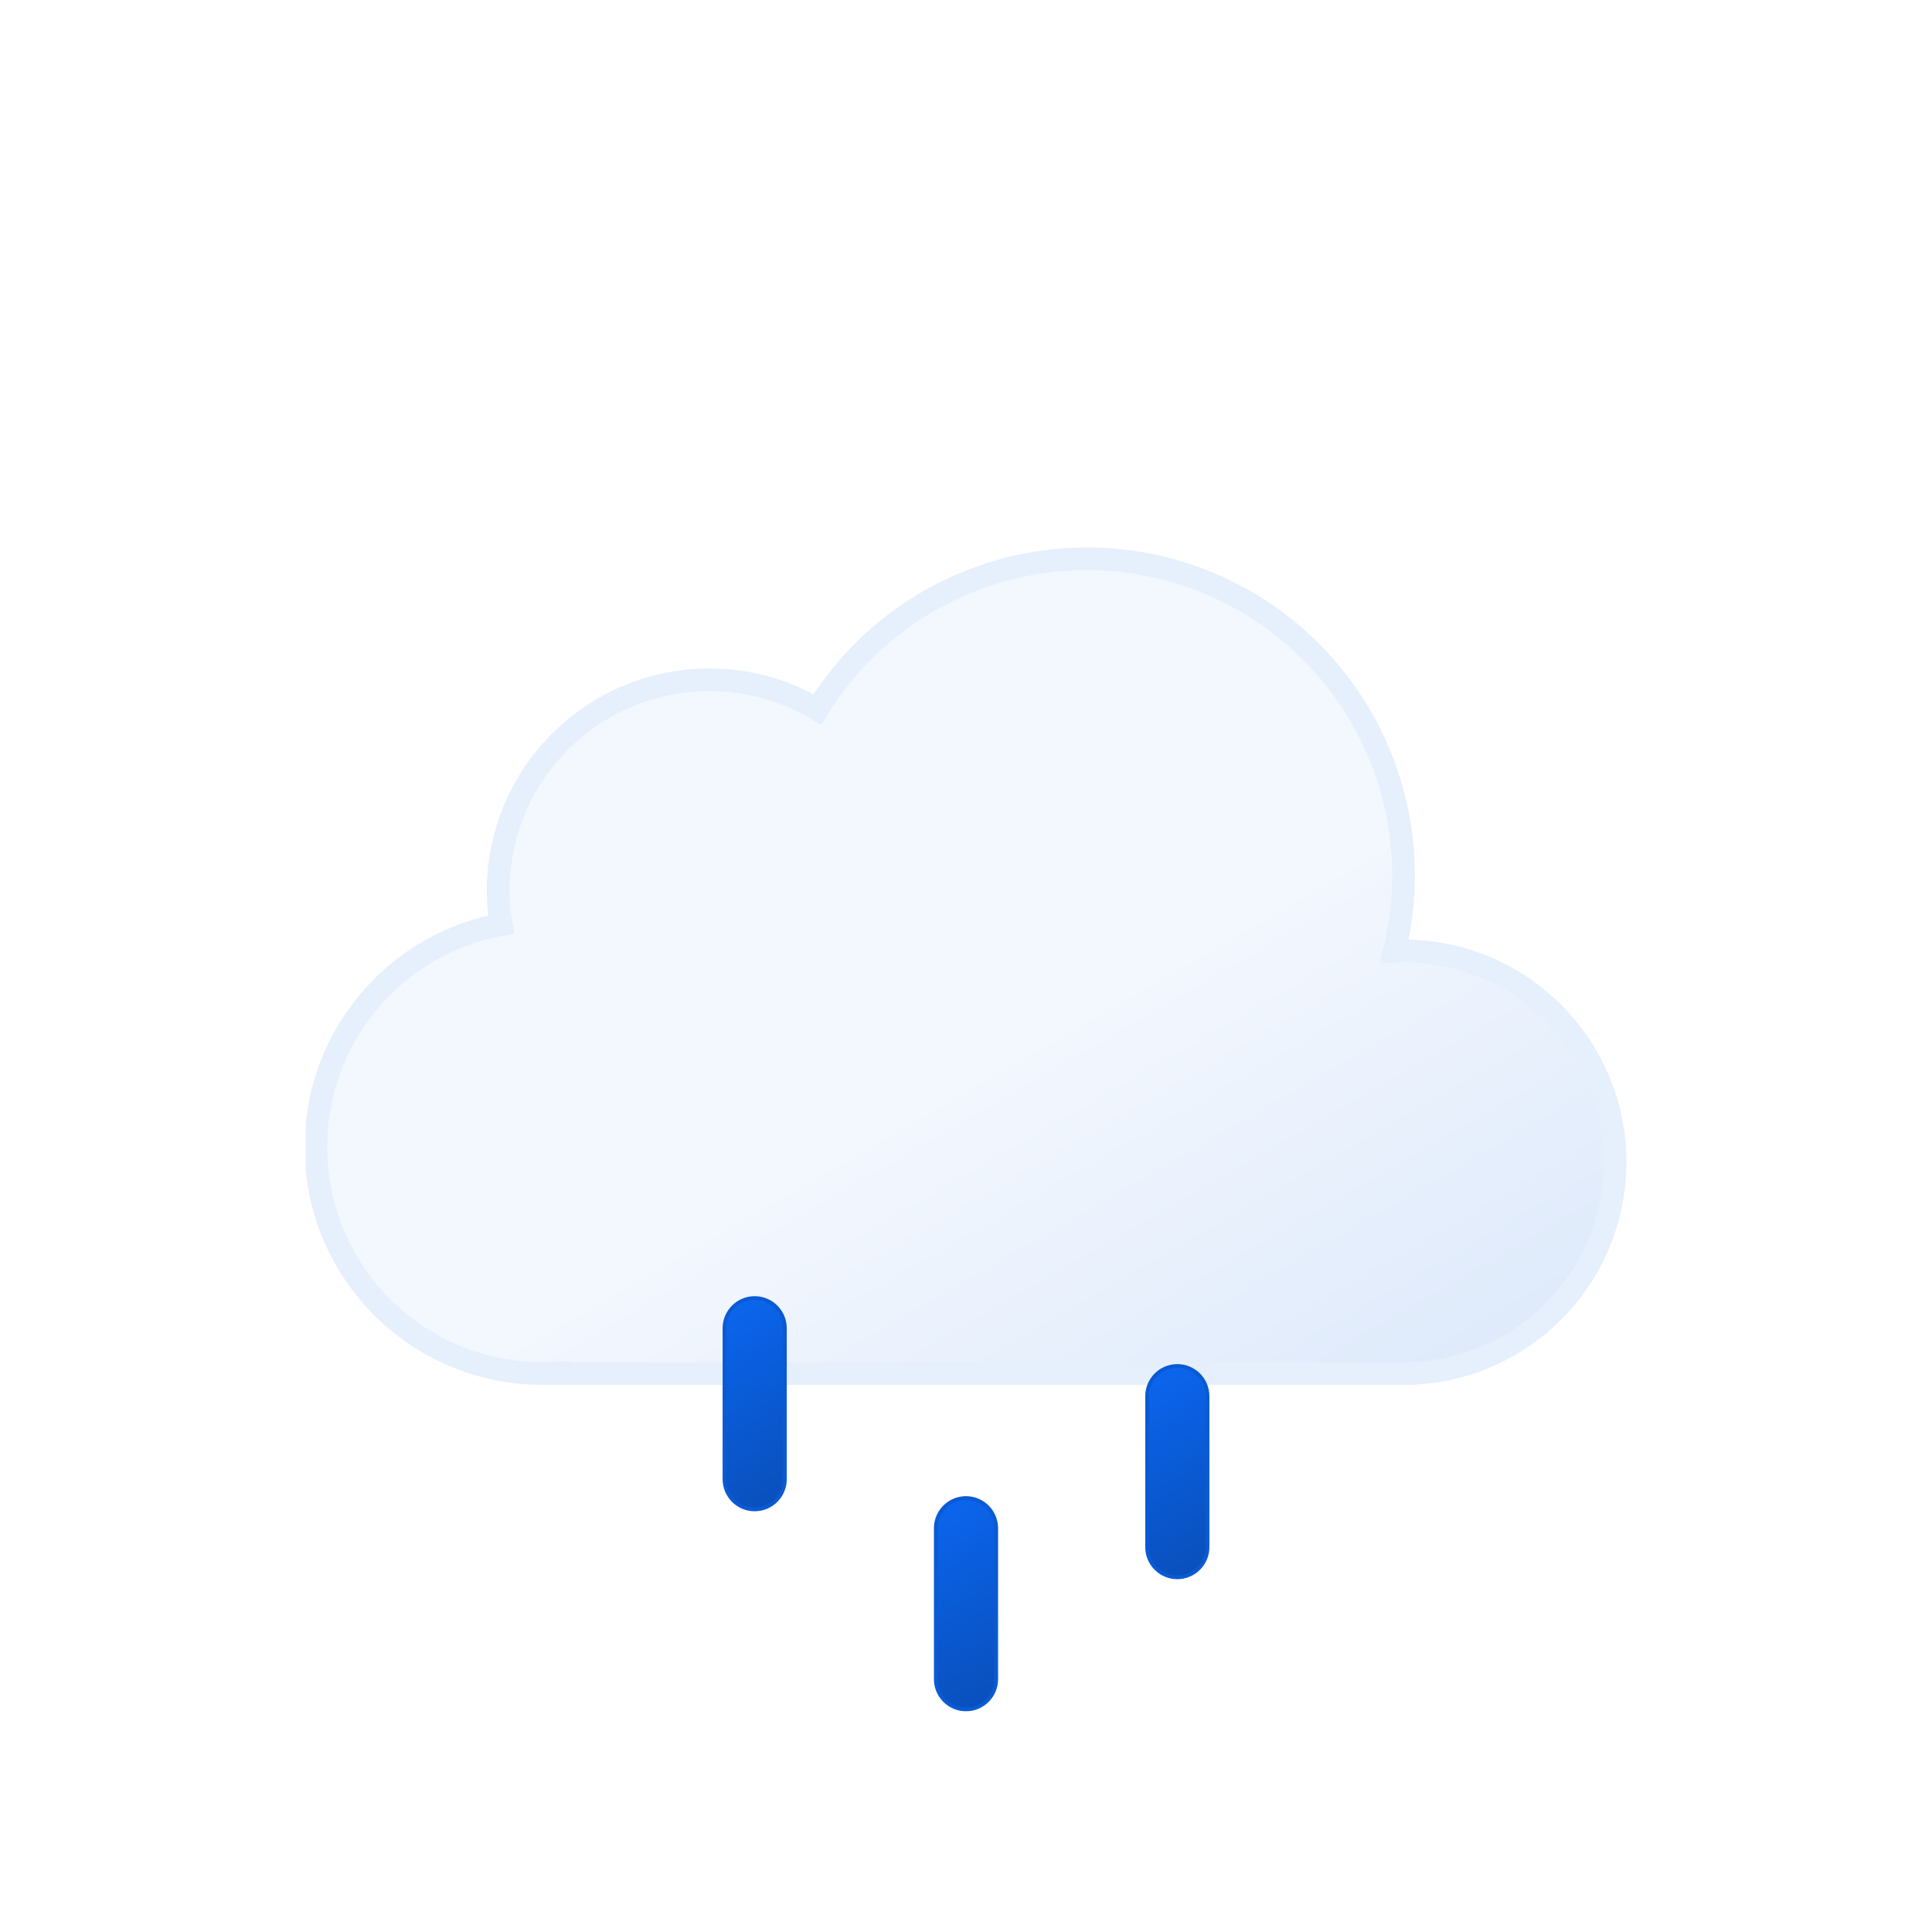
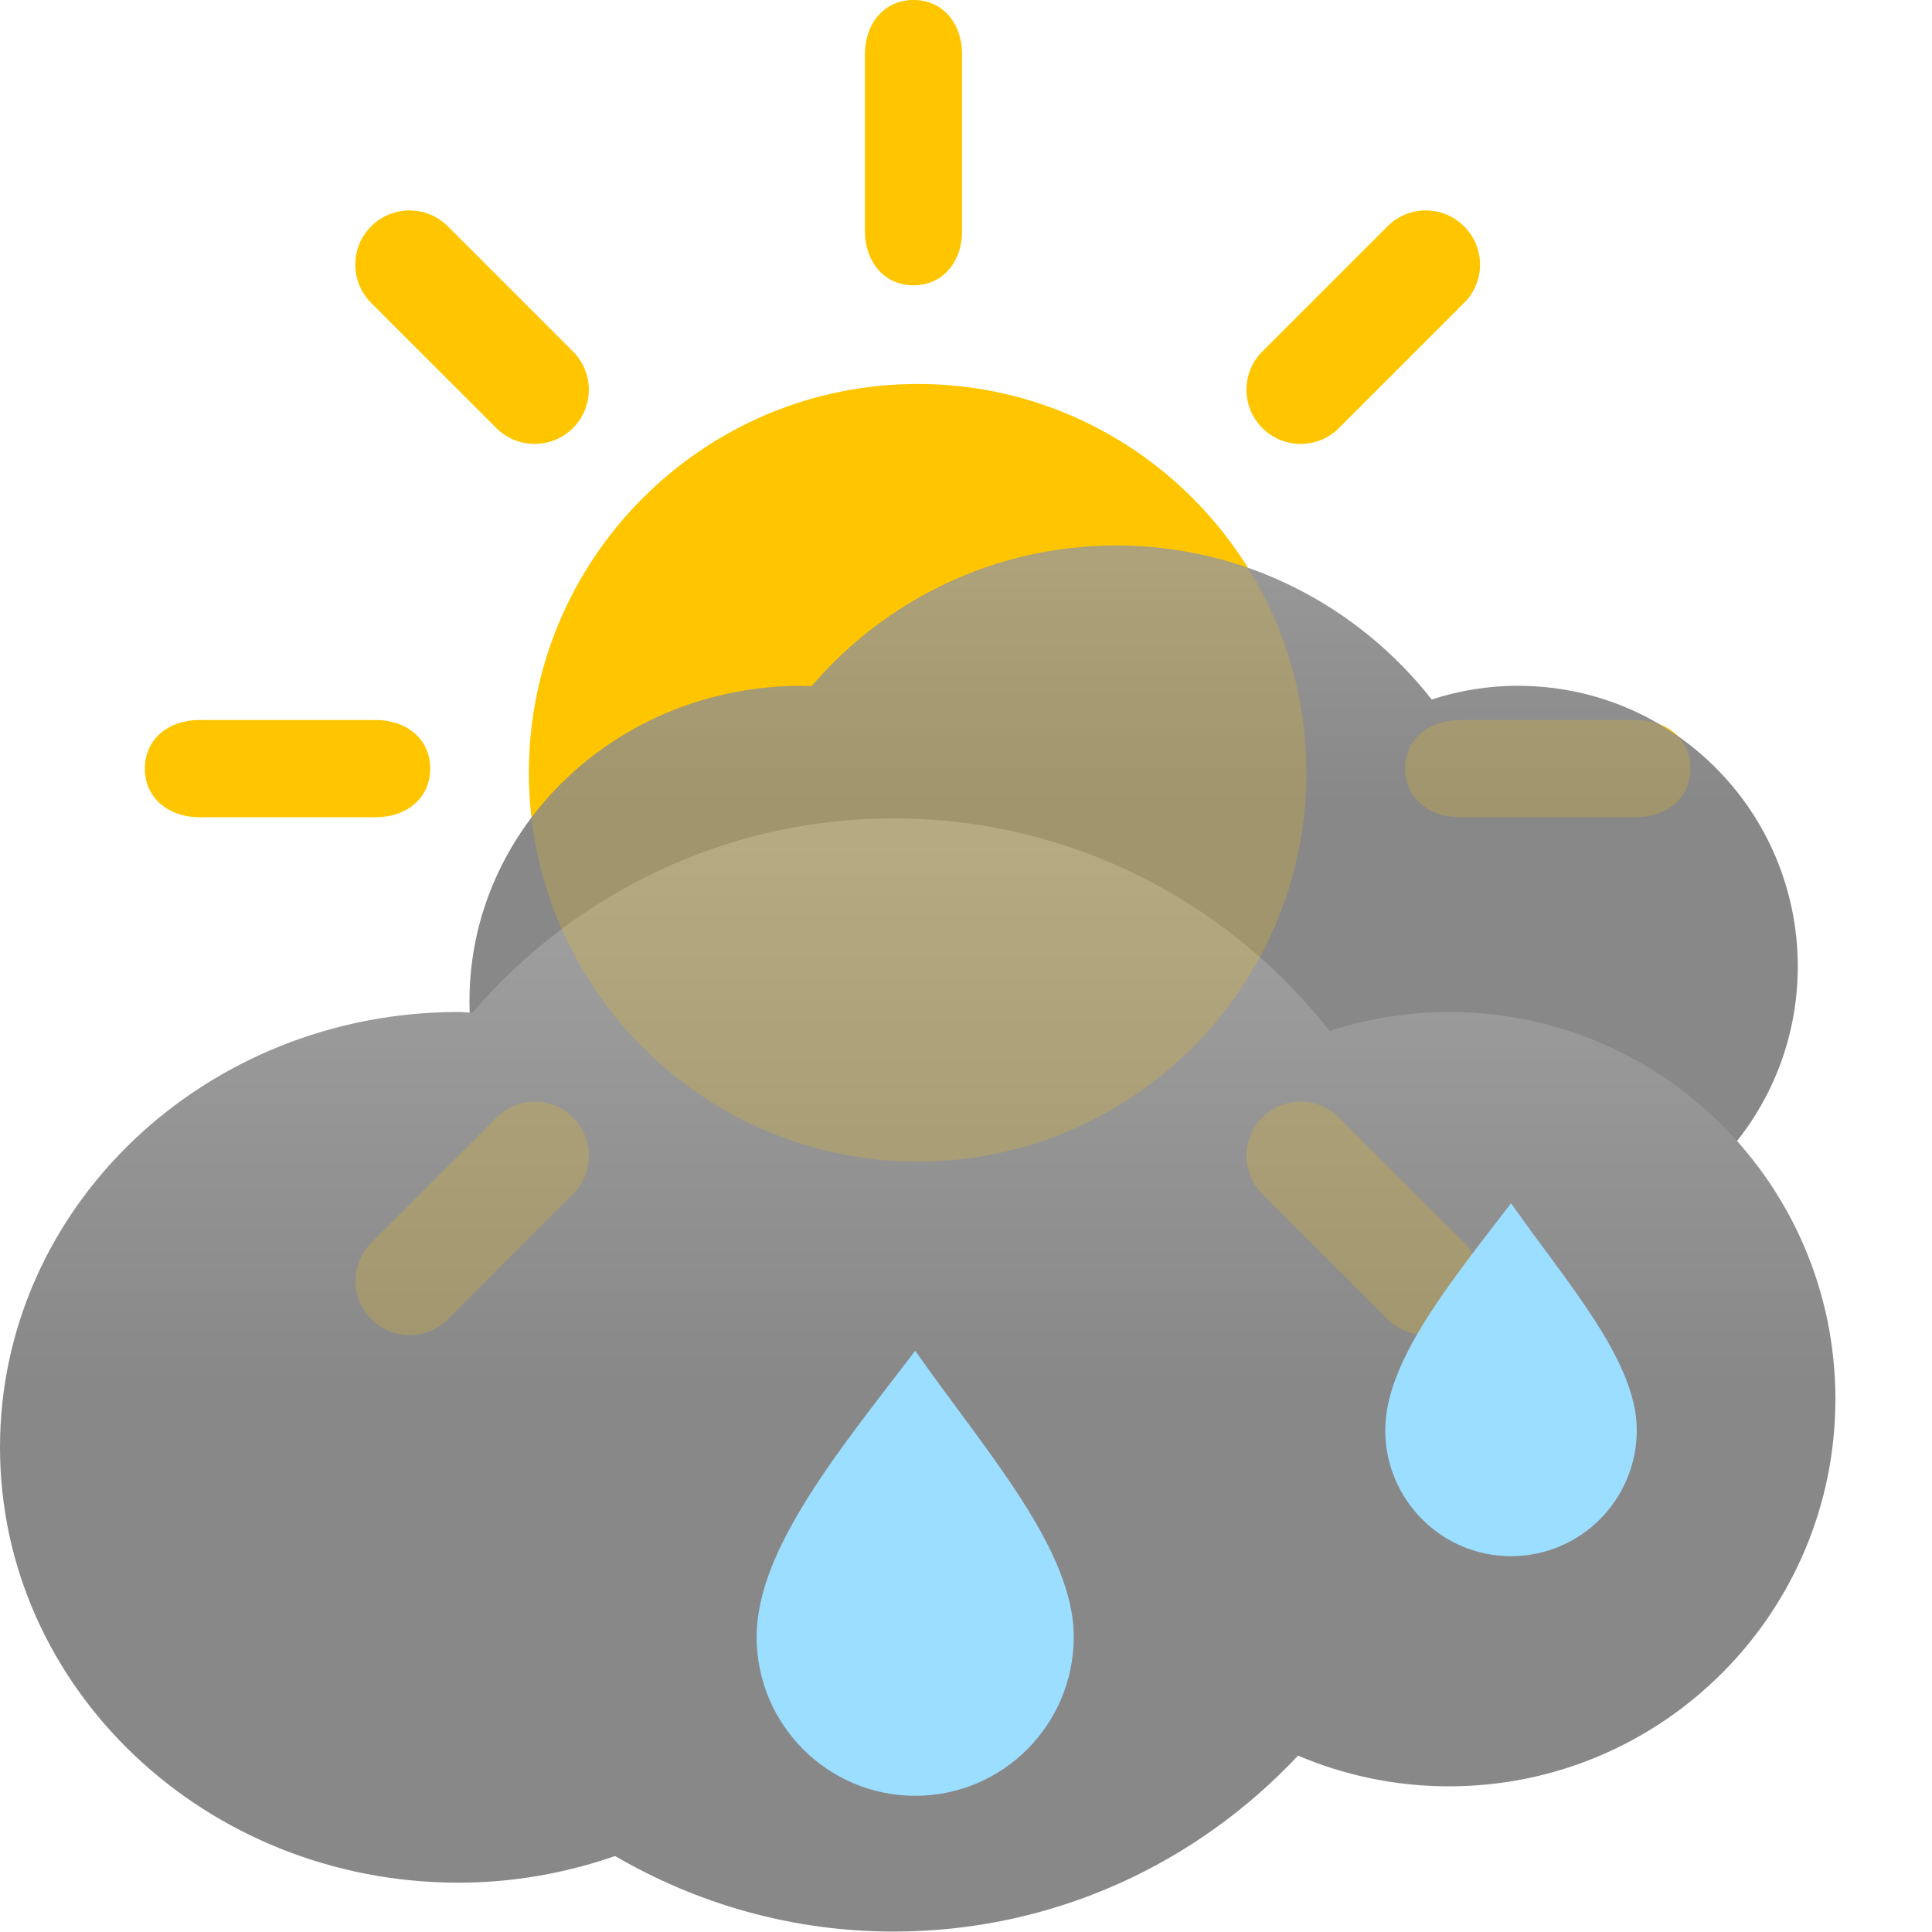
- <svg xmlns="http://www.w3.org/2000/svg" xmlns:xlink="http://www.w3.org/1999/xlink" viewBox="0 0 512 512">
-   <defs>
-     <linearGradient id="i9-a" x1="99.5" x2="232.6" y1="30.7" y2="261.4" gradientUnits="userSpaceOnUse">
-       <stop offset="0" stop-color="#f3f7fe" />
-       <stop offset=".5" stop-color="#f3f7fe" />
-       <stop offset="1" stop-color="#deeafb" />
-     </linearGradient>
-     <linearGradient id="i9-b" x1="1381.3" x2="1399.5" y1="-1144.7" y2="-1097.4" gradientTransform="rotate(-9 8002.567 8233.063)" gradientUnits="userSpaceOnUse">
-       <stop offset="0" stop-color="#0b65ed" />
-       <stop offset=".5" stop-color="#0a5ad4" />
-       <stop offset="1" stop-color="#0950bc" />
-     </linearGradient>
-     <linearGradient xlink:href="#i9-b" id="i9-c" x1="1428.4" x2="1446.6" y1="-1084.7" y2="-1037.4" gradientTransform="rotate(-9 8009.537 8233.037)" />
-     <linearGradient xlink:href="#i9-b" id="i9-d" x1="1489.3" x2="1507.5" y1="-1111.6" y2="-1064.3" gradientTransform="rotate(-9 8016.566 8233.078)" />
-     <symbol id="i9-e" viewBox="0 0 350 222">
-       <path fill="url(#i9-a)" stroke="#e6effc" stroke-miterlimit="10" stroke-width="6" d="m291 107-2.5.1A83.9 83.9 0 00135.6 43 56 56 0 0051 91a56.6 56.6 0 00.8 9A60 60 0 0063 219l4-.2v.2h224a56 56 0 000-112Z" />
-     </symbol>
-     <symbol id="i9-f" viewBox="0 0 129 110">
-       <path fill="url(#i9-b)" stroke="#0a5ad4" stroke-miterlimit="10" d="M8.5 56.5a8 8 0 01-8-8v-40a8 8 0 0116 0v40a8 8 0 01-8 8Z" />
-       <path fill="url(#i9-c)" stroke="#0a5ad4" stroke-miterlimit="10" d="M64.5 109.5a8 8 0 01-8-8v-40a8 8 0 0116 0v40a8 8 0 01-8 8Z" />
-       <path fill="url(#i9-d)" stroke="#0a5ad4" stroke-miterlimit="10" d="M120.5 74.5a8 8 0 01-8-8v-40a8 8 0 0116 0v40a8 8 0 01-8 8Z" />
-     </symbol>
-   </defs>
-   <use xlink:href="#i9-e" width="350" height="222" transform="translate(81 145)" />
-   <use xlink:href="#i9-f" width="129" height="110" transform="translate(191.5 343.5)" />
+ <svg xmlns="http://www.w3.org/2000/svg" viewBox="0 0 40 40">
+   <linearGradient id="wolke-dunkel" gradientTransform="matrix(27.28 0 0 16.564 23010.72 -848.0467)" gradientUnits="userSpaceOnUse" x1="-842.641" x2="-842.641" y1="52.204" y2="51.196">
+     <stop offset="0" stop-color="#888" />
+     <stop offset="1" stop-color="#bebebe" />
+   </linearGradient>
+   <linearGradient id="wolke-dunkel-2" gradientUnits="userSpaceOnUse" x1="19.592" y1="39.742" x2="19.592" y2="38.742" gradientTransform="matrix(38 0 0 23.047 -725.5 -887.2656)">
+     <stop offset="0" style="stop-color:#888" />
+     <stop offset="1" style="stop-color:#bebebe" />
+   </linearGradient>
+   <path d="m27.721 8.862c-.438.438-1.147.438-1.585 0s-.438-1.147 0-1.585l2.591-2.591c.438-.438 1.148-.438 1.585 0 .439.438.44 1.147 0 1.585zm-8.721 15.188c-4.438 0-8.05-3.613-8.05-8.05 0-4.439 3.612-8.05 8.05-8.05 4.438 0 8.049 3.612 8.049 8.05 0 4.437-3.611 8.05-8.049 8.05zm-8.723-15.188-2.592-2.591c-.438-.438-.438-1.147 0-1.585.438-.438 1.148-.438 1.586 0l2.591 2.591c.438.438.438 1.147 0 1.585-.438.438-1.148.438-1.586 0zm.001 14.275c.438-.439 1.149-.438 1.586 0s.438 1.147 0 1.584l-2.591 2.593c-.438.439-1.148.439-1.585 0-.438-.438-.438-1.147 0-1.587zm17.443-.002 2.591 2.592c.441.438.441 1.146 0 1.584-.436.439-1.145.439-1.585 0l-2.591-2.59c-.438-.438-.438-1.148 0-1.586.44-.438 1.147-.438 1.585 0zm-7.802-18.349c0 .619-.388 1.121-1.005 1.121-.619-.001-1.006-.502-1.006-1.121v-3.664c0-.62.387-1.122 1.006-1.122.618 0 1.005.502 1.005 1.122zm-12.133 12.133h-3.665c-.619 0-1.121-.388-1.121-1.005 0-.622.502-1.006 1.121-1.006h3.665c.62 0 1.121.384 1.121 1.006 0 .618-.501 1.005-1.121 1.005zm22.428-2.011h3.663c.621 0 1.123.384 1.123 1.006 0 .618-.502 1.005-1.123 1.005h-3.663c-.62 0-1.122-.388-1.122-1.005 0-.622.501-1.006 1.122-1.006z" fill="#ffc600" />
+   <path d="m31.43 14.198c-.626 0-1.224.102-1.788.284-1.523-1.939-3.881-3.189-6.533-3.189-2.524 0-4.785 1.133-6.309 2.916-.071-.002-.138-.01-.21-.01-3.795 0-6.87 2.922-6.87 6.529 0 3.607 3.075 6.531 6.87 6.531.825 0 1.613-.146 2.347-.399 1.227.717 2.648 1.133 4.171 1.133 2.391 0 4.541-1.018 6.061-2.64.694.298 1.458.462 2.262.462 3.2 0 5.79-2.6 5.79-5.807-.002-3.211-2.592-5.809-5.791-5.809z" fill="url(#wolke-dunkel)" />
+   <path d="m30 20.952c-.863 0-1.691.141-2.471.394-2.105-2.678-5.363-4.402-9.029-4.402-3.489 0-6.609 1.564-8.718 4.022-.097-.002-.191-.014-.288-.014-5.244 0-9.494 4.036-9.494 9.013 0 4.979 4.25 9.014 9.494 9.014 1.14 0 2.228-.201 3.241-.552 1.697.989 3.662 1.564 5.765 1.564 3.307 0 6.275-1.405 8.374-3.642.96.407 2.017.635 3.126.635 4.419 0 8-3.59 8-8.018 0-4.427-3.581-8.015-8-8.015z" fill="url(#wolke-dunkel-2)" />
+   <path d="m27.721 8.862c-.438.438-1.147.438-1.585 0s-.438-1.147 0-1.585l2.591-2.591c.438-.438 1.148-.438 1.585 0 .439.438.44 1.147 0 1.585zm-8.721 15.188c-4.438 0-8.05-3.613-8.05-8.05 0-4.439 3.612-8.05 8.05-8.05 4.438 0 8.049 3.612 8.049 8.05 0 4.437-3.611 8.05-8.049 8.05zm-8.723-15.188-2.592-2.591c-.438-.438-.438-1.147 0-1.585.438-.438 1.148-.438 1.586 0l2.591 2.591c.438.438.438 1.147 0 1.585-.438.438-1.148.438-1.586 0zm.001 14.275c.438-.439 1.149-.438 1.586 0s.438 1.147 0 1.584l-2.591 2.593c-.438.439-1.148.439-1.585 0-.438-.438-.438-1.147 0-1.587zm17.443-.002 2.591 2.592c.441.438.441 1.146 0 1.584-.436.439-1.145.439-1.585 0l-2.591-2.59c-.438-.438-.438-1.148 0-1.586.44-.438 1.147-.438 1.585 0zm-7.802-18.349c0 .619-.388 1.121-1.005 1.121-.619-.001-1.006-.502-1.006-1.121v-3.664c0-.62.387-1.122 1.006-1.122.618 0 1.005.502 1.005 1.122zm-12.133 12.133h-3.665c-.619 0-1.121-.388-1.121-1.005 0-.622.502-1.006 1.121-1.006h3.665c.62 0 1.121.384 1.121 1.006 0 .618-.501 1.005-1.121 1.005zm22.428-2.011h3.663c.621 0 1.123.384 1.123 1.006 0 .618-.502 1.005-1.123 1.005h-3.663c-.62 0-1.122-.388-1.122-1.005 0-.622.501-1.006 1.122-1.006z" fill="#ffc600" opacity=".2" />
+   <path d="m31.284 32.219c-1.438 0-2.604-1.169-2.604-2.611 0-1.439 1.385-3.1 2.604-4.696 1.155 1.647 2.604 3.257 2.604 4.696 0 1.442-1.166 2.611-2.604 2.611zm-12.335 4.961c-1.813 0-3.284-1.474-3.284-3.291 0-1.818 1.745-3.908 3.284-5.923 1.456 2.078 3.282 4.105 3.282 5.923 0 1.817-1.469 3.291-3.282 3.291z" fill="#9cdeff" />
</svg>
